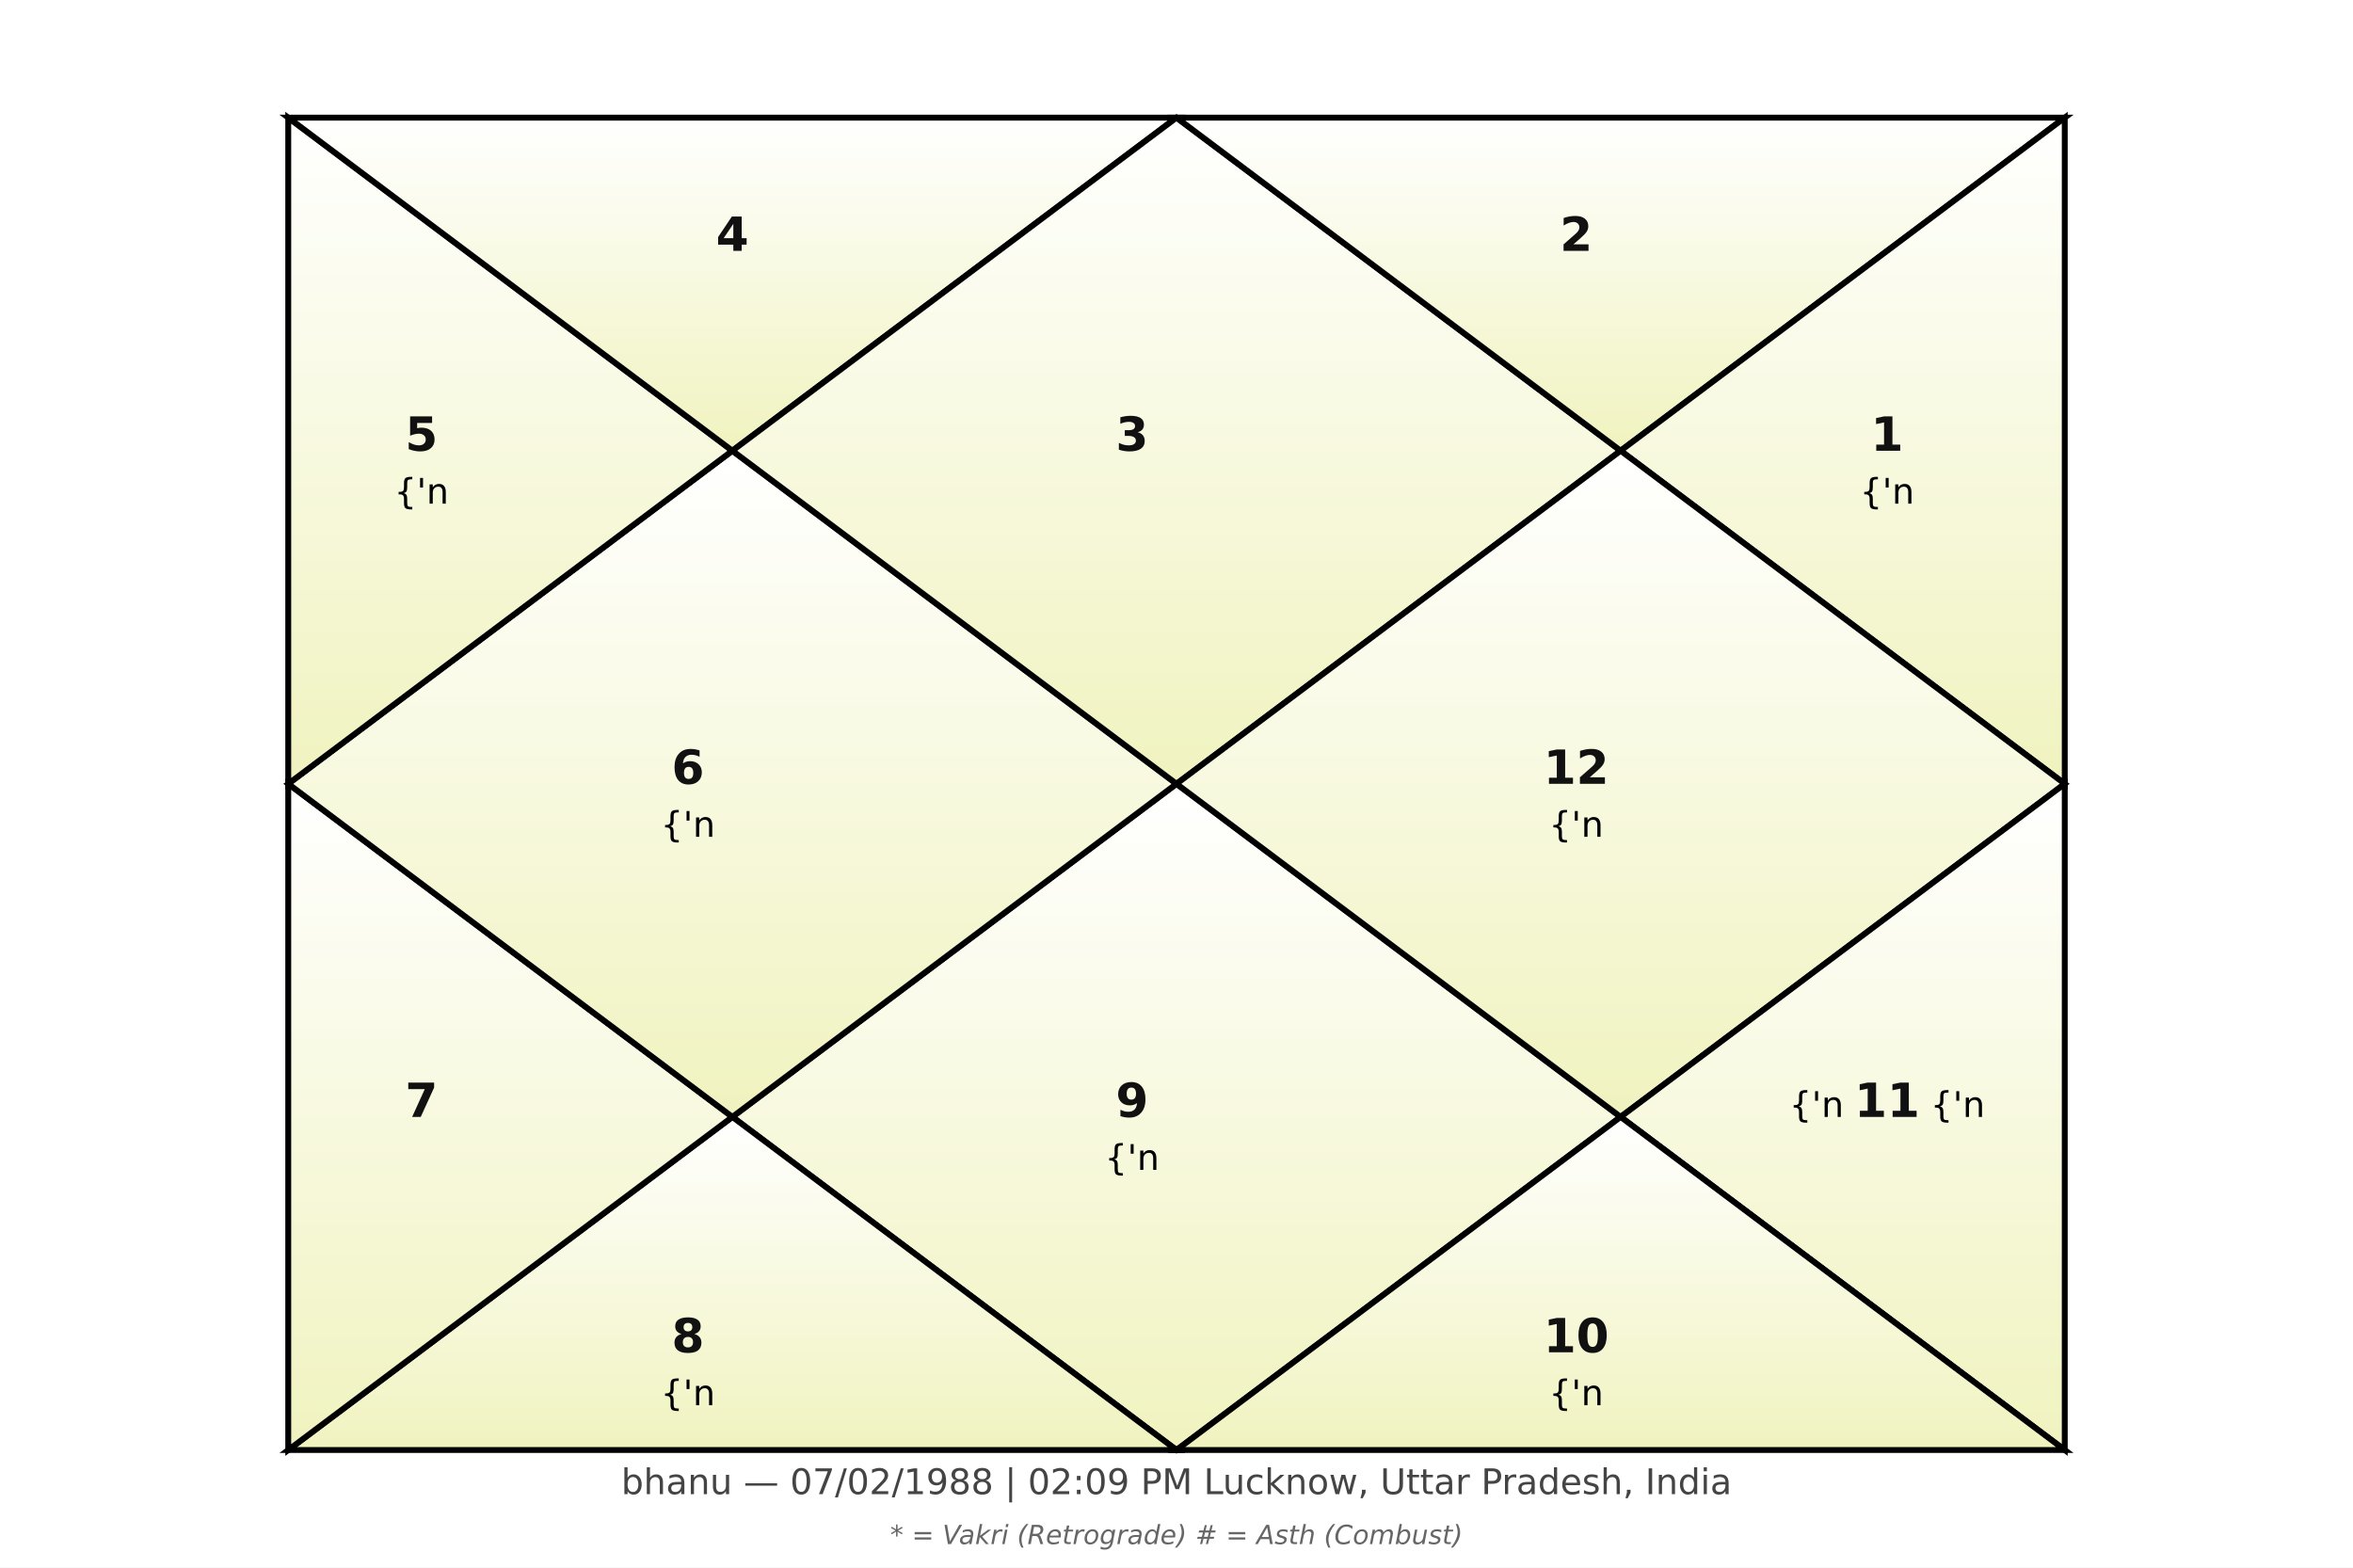
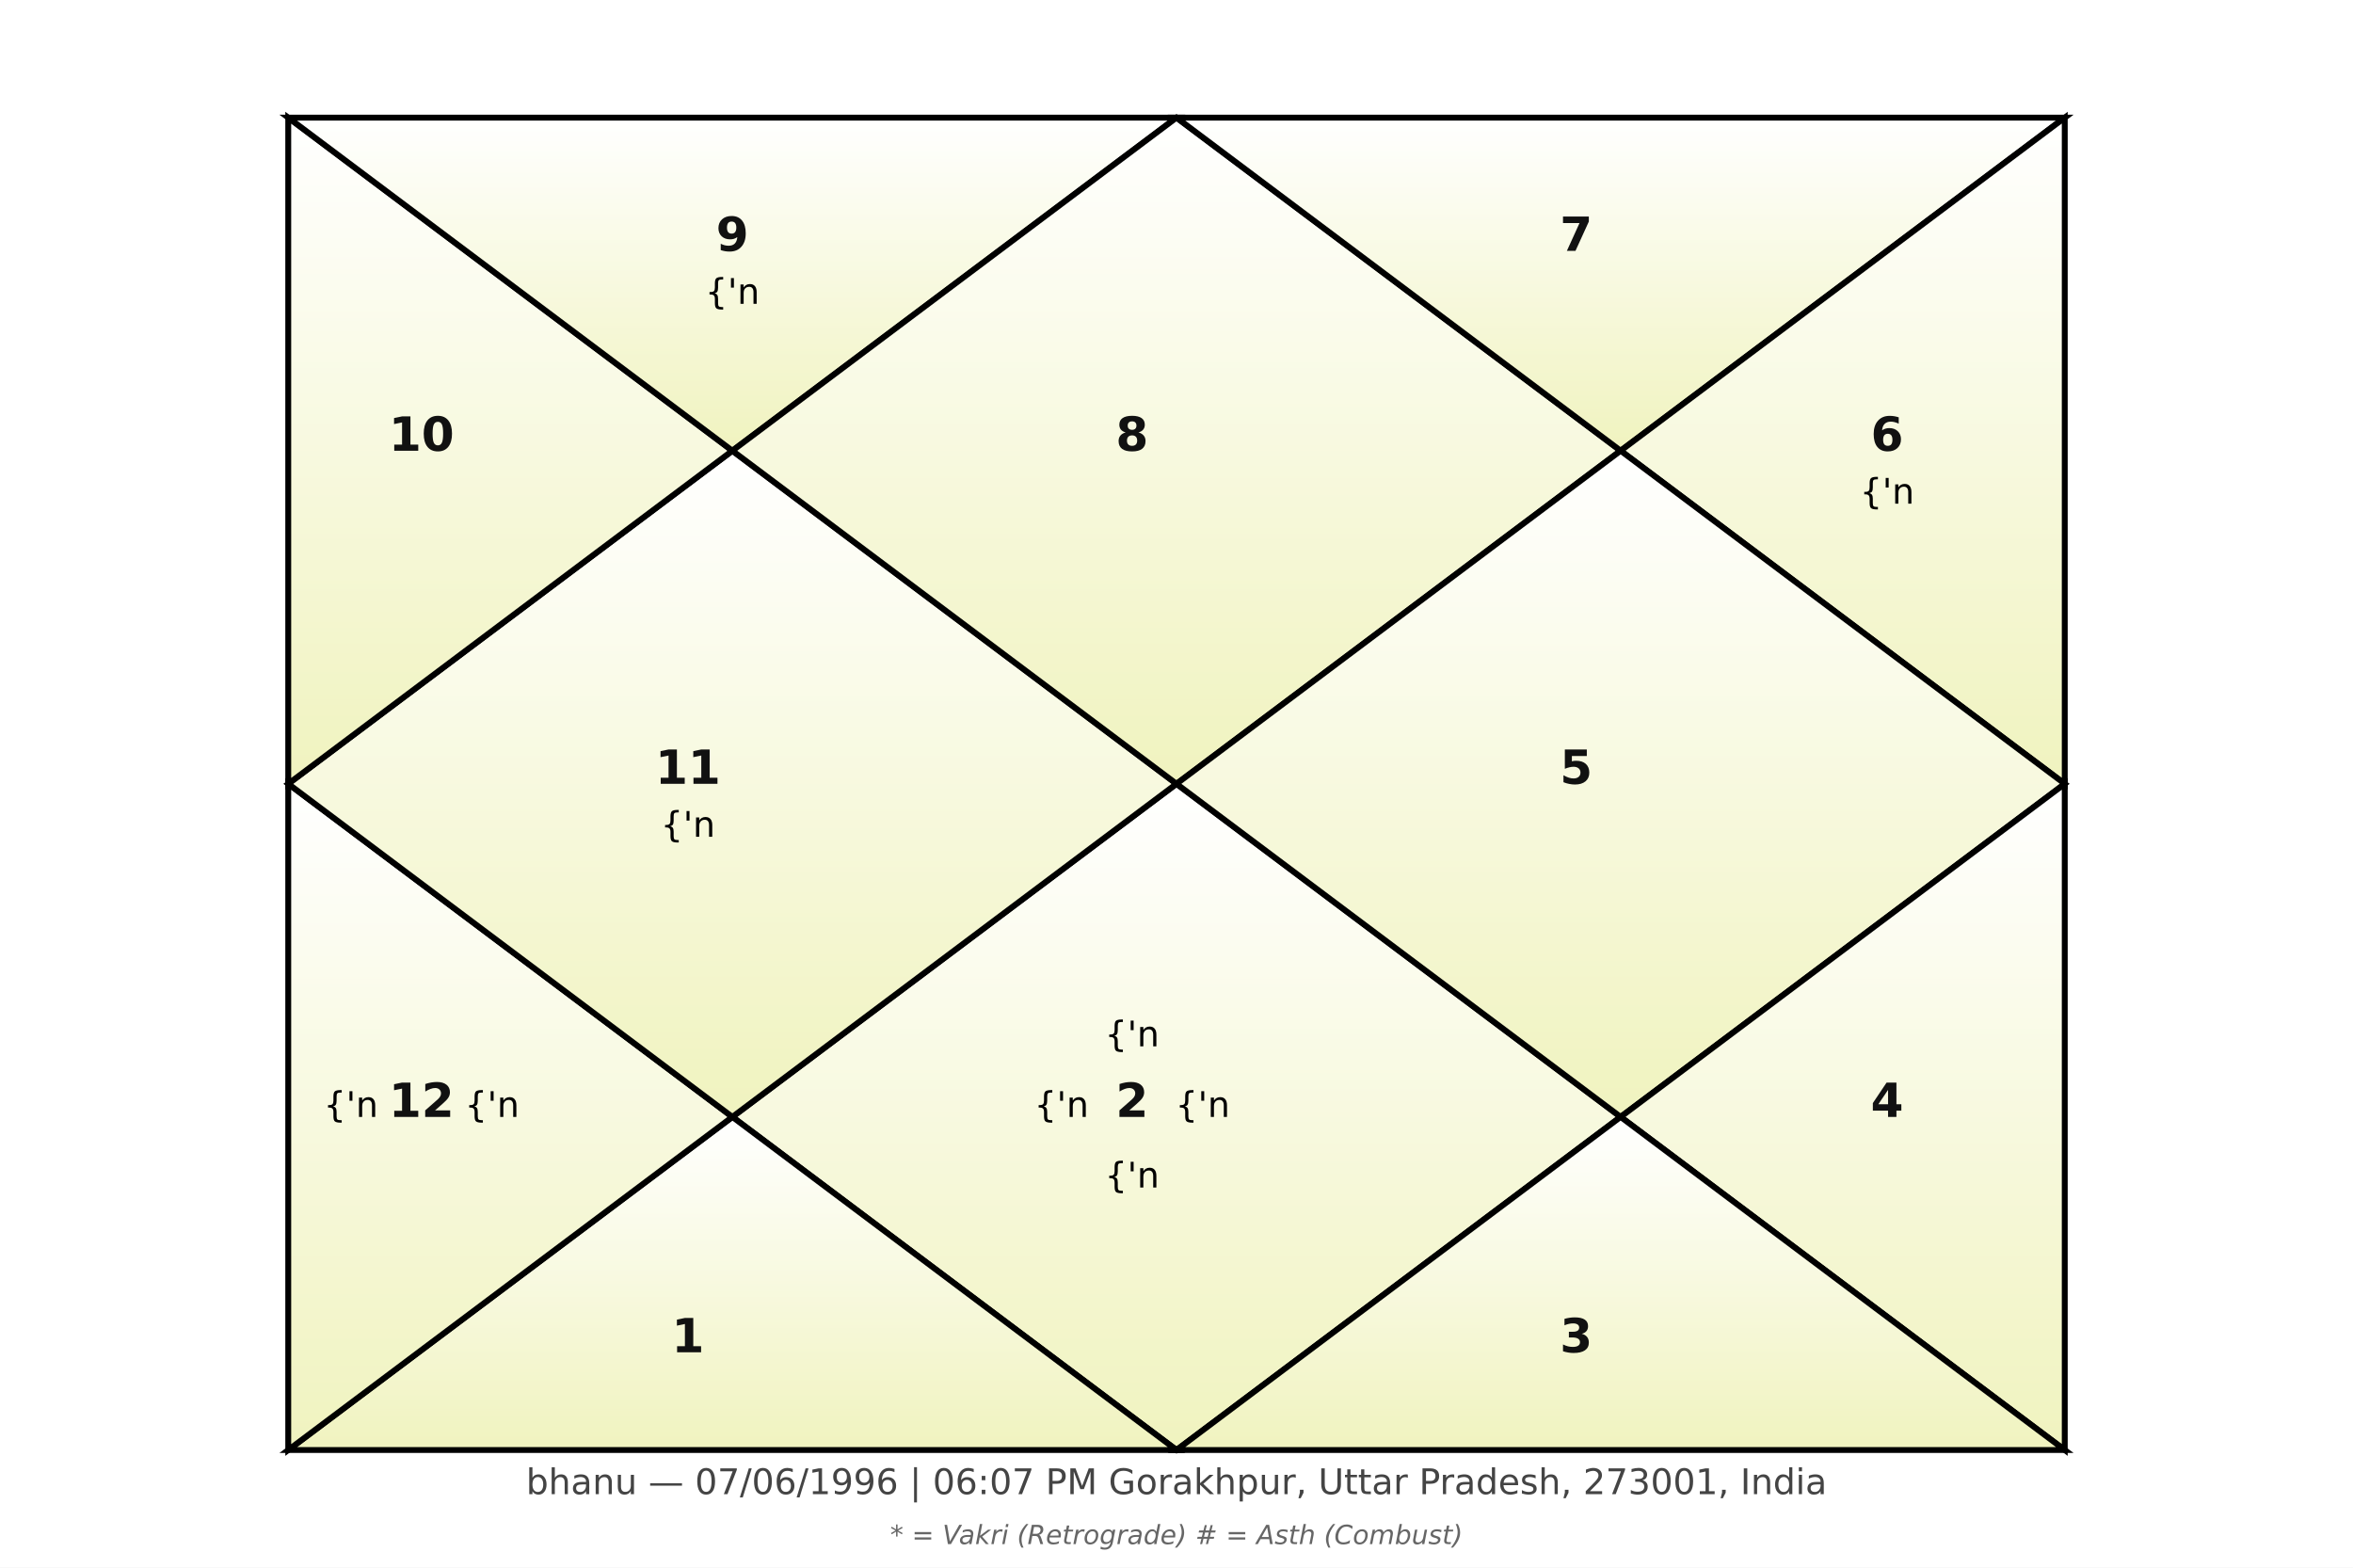
<svg xmlns="http://www.w3.org/2000/svg" baseProfile="full" height="100%" version="1.1" viewBox="0 0 800 533" width="100%">
  <defs>
    <linearGradient id="houseGrad" x1="0" x2="0" y1="0" y2="1">
      <stop offset="0" stop-color="white" />
      <stop offset="1" stop-color="#f0f3bf" />
    </linearGradient>
  </defs>
  <rect fill="white" height="533" width="800" x="0" y="0" />
  <polygon fill="url(#houseGrad)" points="249.0,379.75 400.0,493.0 551.0,379.75 400.0,266.5" stroke="#000" stroke-width="2" />
  <polygon fill="url(#houseGrad)" points="249.0,379.75 98.0,493.0 400.0,493.0" stroke="#000" stroke-width="2" />
  <polygon fill="url(#houseGrad)" points="98.0,266.5 98.0,493.0 249.0,379.75" stroke="#000" stroke-width="2" />
  <polygon fill="url(#houseGrad)" points="98.0,266.5 249.0,379.75 400.0,266.5 249.0,153.25" stroke="#000" stroke-width="2" />
  <polygon fill="url(#houseGrad)" points="98.0,40.0 98.0,266.5 249.0,153.25" stroke="#000" stroke-width="2" />
  <polygon fill="url(#houseGrad)" points="98.0,40.0 249.0,153.25 400.0,40.0" stroke="#000" stroke-width="2" />
  <polygon fill="url(#houseGrad)" points="249.0,153.25 400.0,266.5 551.0,153.25 400.0,40.0" stroke="#000" stroke-width="2" />
  <polygon fill="url(#houseGrad)" points="400.0,40.0 551.0,153.25 702.0,40.0" stroke="#000" stroke-width="2" />
  <polygon fill="url(#houseGrad)" points="551.0,153.25 702.0,266.5 702.0,40.0" stroke="#000" stroke-width="2" />
  <polygon fill="url(#houseGrad)" points="551.0,153.25 400.0,266.5 551.0,379.75 702.0,266.5" stroke="#000" stroke-width="2" />
  <polygon fill="url(#houseGrad)" points="551.0,379.75 702.0,493.0 702.0,266.5" stroke="#000" stroke-width="2" />
  <polygon fill="url(#houseGrad)" points="551.0,379.75 400.0,493.0 702.0,493.0" stroke="#000" stroke-width="2" />
-   <text fill="#111111" font-family="DejaVu Sans, Arial, sans-serif" font-size="16" font-weight="bold" text-anchor="middle" x="384.9" y="153.25">3</text>
-   <text fill="#111111" font-family="DejaVu Sans, Arial, sans-serif" font-size="16" font-weight="bold" text-anchor="middle" x="249.0" y="85.3">4</text>
-   <text fill="#111111" font-family="DejaVu Sans, Arial, sans-serif" font-size="16" font-weight="bold" text-anchor="middle" x="143.3" y="153.25">5</text>
-   <text fill="#000000" font-family="DejaVu Sans, Arial, sans-serif" font-size="12" text-anchor="middle" x="143.3" y="171.25">{'n</text>
-   <text fill="#111111" font-family="DejaVu Sans, Arial, sans-serif" font-size="16" font-weight="bold" text-anchor="middle" x="233.9" y="266.5">6</text>
+   <text fill="#111111" font-family="DejaVu Sans, Arial, sans-serif" font-size="16" font-weight="bold" text-anchor="middle" x="384.9" y="153.25">8</text>
+   <text fill="#111111" font-family="DejaVu Sans, Arial, sans-serif" font-size="16" font-weight="bold" text-anchor="middle" x="249.0" y="85.3">9</text>
+   <text fill="#000000" font-family="DejaVu Sans, Arial, sans-serif" font-size="12" text-anchor="middle" x="249.0" y="103.3">{'n</text>
+   <text fill="#111111" font-family="DejaVu Sans, Arial, sans-serif" font-size="16" font-weight="bold" text-anchor="middle" x="143.3" y="153.25">10</text>
+   <text fill="#111111" font-family="DejaVu Sans, Arial, sans-serif" font-size="16" font-weight="bold" text-anchor="middle" x="233.9" y="266.5">11</text>
  <text fill="#000000" font-family="DejaVu Sans, Arial, sans-serif" font-size="12" text-anchor="middle" x="233.9" y="284.5">{'n</text>
-   <text fill="#111111" font-family="DejaVu Sans, Arial, sans-serif" font-size="16" font-weight="bold" text-anchor="middle" x="143.3" y="379.75">7</text>
-   <text fill="#111111" font-family="DejaVu Sans, Arial, sans-serif" font-size="16" font-weight="bold" text-anchor="middle" x="233.9" y="459.78">8</text>
-   <text fill="#000000" font-family="DejaVu Sans, Arial, sans-serif" font-size="12" text-anchor="middle" x="233.9" y="477.78">{'n</text>
-   <text fill="#111111" font-family="DejaVu Sans, Arial, sans-serif" font-size="16" font-weight="bold" text-anchor="middle" x="384.9" y="379.75">9</text>
-   <text fill="#000000" font-family="DejaVu Sans, Arial, sans-serif" font-size="12" text-anchor="middle" x="384.9" y="397.75">{'n</text>
-   <text fill="#111111" font-family="DejaVu Sans, Arial, sans-serif" font-size="16" font-weight="bold" text-anchor="middle" x="535.9" y="459.78">10</text>
-   <text fill="#000000" font-family="DejaVu Sans, Arial, sans-serif" font-size="12" text-anchor="middle" x="535.9" y="477.78">{'n</text>
-   <text fill="#111111" font-family="DejaVu Sans, Arial, sans-serif" font-size="16" font-weight="bold" text-anchor="middle" x="641.6" y="379.75">11</text>
-   <text fill="#000000" font-family="DejaVu Sans, Arial, sans-serif" font-size="12" text-anchor="middle" x="665.6" y="379.75">{'n</text>
-   <text fill="#000000" font-family="DejaVu Sans, Arial, sans-serif" font-size="12" text-anchor="middle" x="617.6" y="379.75">{'n</text>
-   <text fill="#111111" font-family="DejaVu Sans, Arial, sans-serif" font-size="16" font-weight="bold" text-anchor="middle" x="535.9" y="266.5">12</text>
-   <text fill="#000000" font-family="DejaVu Sans, Arial, sans-serif" font-size="12" text-anchor="middle" x="535.9" y="284.5">{'n</text>
-   <text fill="#111111" font-family="DejaVu Sans, Arial, sans-serif" font-size="16" font-weight="bold" text-anchor="middle" x="641.6" y="153.25">1</text>
+   <text fill="#111111" font-family="DejaVu Sans, Arial, sans-serif" font-size="16" font-weight="bold" text-anchor="middle" x="143.3" y="379.75">12</text>
+   <text fill="#000000" font-family="DejaVu Sans, Arial, sans-serif" font-size="12" text-anchor="middle" x="167.3" y="379.75">{'n</text>
+   <text fill="#000000" font-family="DejaVu Sans, Arial, sans-serif" font-size="12" text-anchor="middle" x="119.3" y="379.75">{'n</text>
+   <text fill="#111111" font-family="DejaVu Sans, Arial, sans-serif" font-size="16" font-weight="bold" text-anchor="middle" x="233.9" y="459.78">1</text>
+   <text fill="#111111" font-family="DejaVu Sans, Arial, sans-serif" font-size="16" font-weight="bold" text-anchor="middle" x="384.9" y="379.75">2</text>
+   <text fill="#000000" font-family="DejaVu Sans, Arial, sans-serif" font-size="12" text-anchor="middle" x="408.9" y="379.75">{'n</text>
+   <text fill="#000000" font-family="DejaVu Sans, Arial, sans-serif" font-size="12" text-anchor="middle" x="384.9" y="403.75">{'n</text>
+   <text fill="#000000" font-family="DejaVu Sans, Arial, sans-serif" font-size="12" text-anchor="middle" x="360.9" y="379.75">{'n</text>
+   <text fill="#000000" font-family="DejaVu Sans, Arial, sans-serif" font-size="12" text-anchor="middle" x="384.9" y="355.75">{'n</text>
+   <text fill="#111111" font-family="DejaVu Sans, Arial, sans-serif" font-size="16" font-weight="bold" text-anchor="middle" x="535.9" y="459.78">3</text>
+   <text fill="#111111" font-family="DejaVu Sans, Arial, sans-serif" font-size="16" font-weight="bold" text-anchor="middle" x="641.6" y="379.75">4</text>
+   <text fill="#111111" font-family="DejaVu Sans, Arial, sans-serif" font-size="16" font-weight="bold" text-anchor="middle" x="535.9" y="266.5">5</text>
+   <text fill="#111111" font-family="DejaVu Sans, Arial, sans-serif" font-size="16" font-weight="bold" text-anchor="middle" x="641.6" y="153.25">6</text>
  <text fill="#000000" font-family="DejaVu Sans, Arial, sans-serif" font-size="12" text-anchor="middle" x="641.6" y="171.25">{'n</text>
-   <text fill="#111111" font-family="DejaVu Sans, Arial, sans-serif" font-size="16" font-weight="bold" text-anchor="middle" x="535.9" y="85.3">2</text>
-   <text fill="#444" font-family="DejaVu Sans" font-size="12" text-anchor="middle" x="400.0" y="508">bhanu — 07/02/1988 | 02:09 PM Lucknow, Uttar Pradesh, India</text>
+   <text fill="#111111" font-family="DejaVu Sans, Arial, sans-serif" font-size="16" font-weight="bold" text-anchor="middle" x="535.9" y="85.3">7</text>
+   <text fill="#444" font-family="DejaVu Sans" font-size="12" text-anchor="middle" x="400.0" y="508">bhanu — 07/06/1996 | 06:07 PM Gorakhpur, Uttar Pradesh, 273001, India</text>
  <text fill="#666" font-family="DejaVu Sans" font-size="9" font-style="italic" text-anchor="middle" x="400.0" y="525">* = Vakri (Retrograde)  # = Asth (Combust)</text>
</svg>
